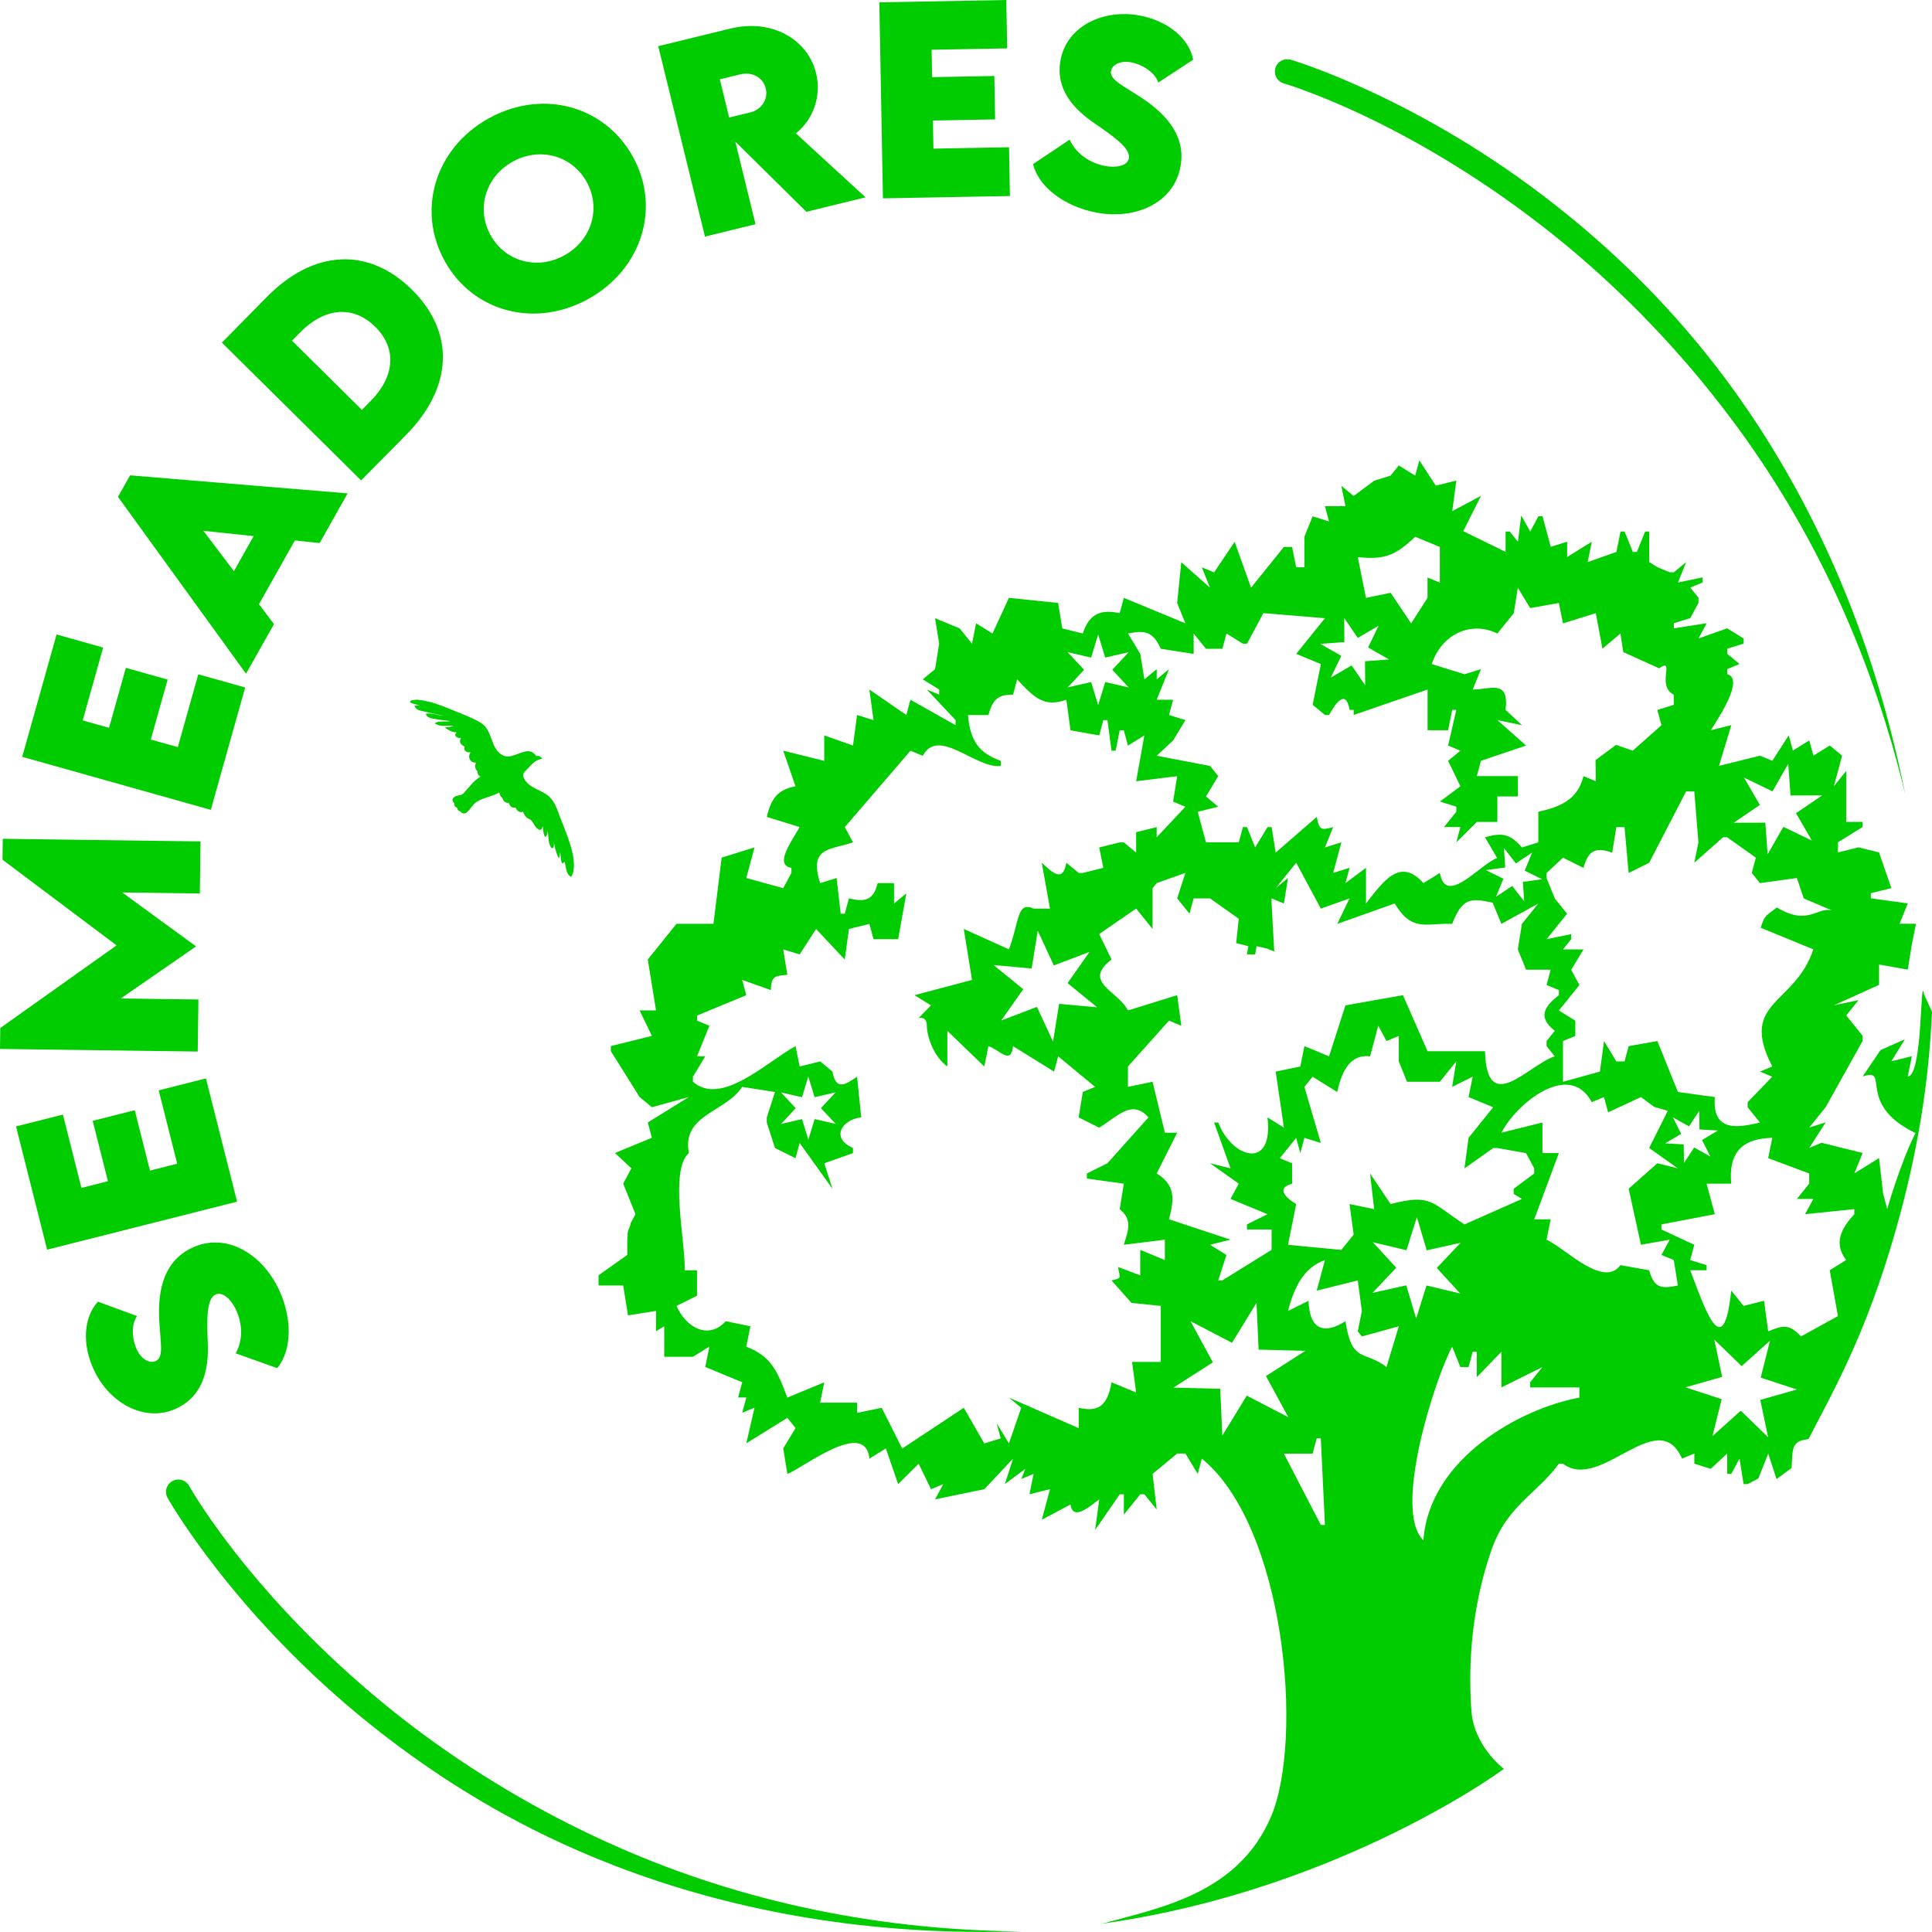
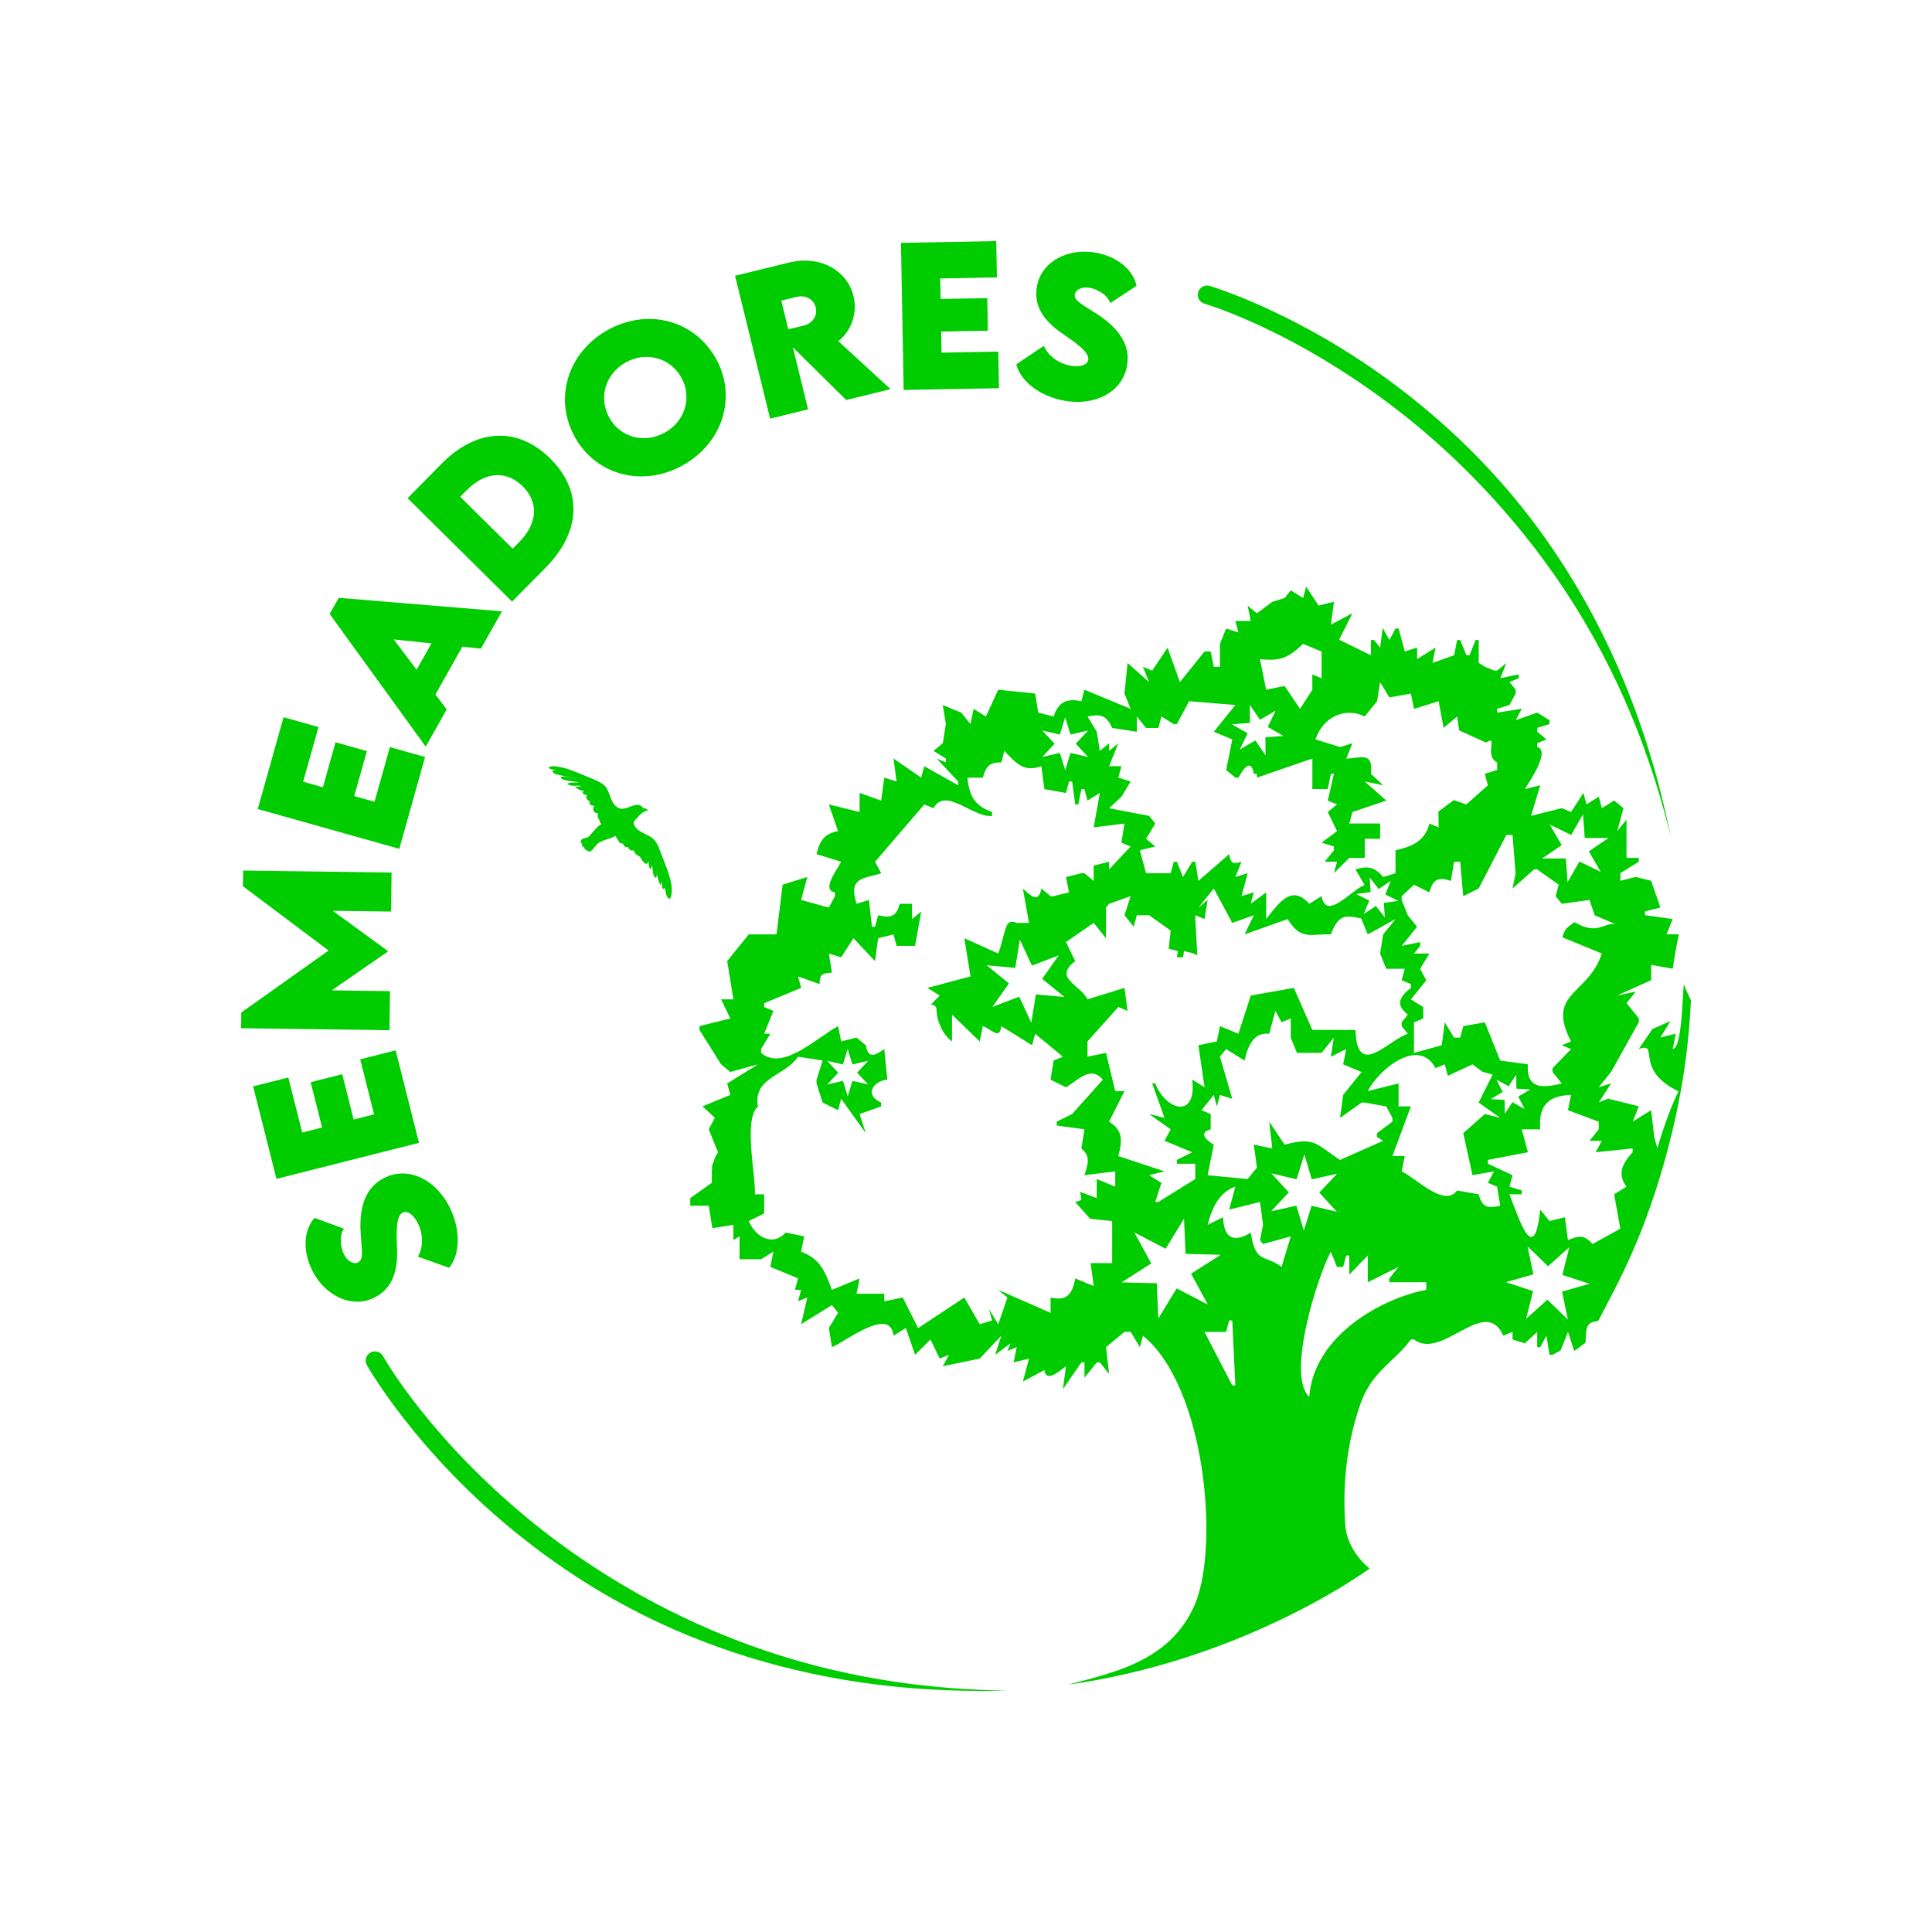
- <svg xmlns="http://www.w3.org/2000/svg" viewBox="0 0 132.292 132.292" version="1.1" id="svg1" xml:space="preserve">
+ <svg xmlns="http://www.w3.org/2000/svg" viewBox="-22 -22 176.292 176.292" version="1.1" id="svg1" xml:space="preserve">
  <defs id="defs1" />
  <g id="layer1" transform="translate(-652.3604,211.3427)">
    <path id="path59-6-1" style="font-weight:bold;font-size:35.278px;line-height:0;font-family:'LEMON MILK';-inkscape-font-specification:'LEMON MILK Bold';text-align:center;letter-spacing:0px;text-orientation:upright;text-anchor:middle;fill:#00cc00;fill-opacity:1;stroke:none;stroke-width:0.46;stroke-miterlimit:2.5" d="m 721.266,-211.343 -8.695,0.16 0.247,13.422 8.695,-0.16 -0.061,-3.339 -5.175,0.095 -0.036,-1.923 4.26,-0.079 -0.054,-2.973 -4.26,0.079 -0.036,-1.874 5.175,-0.095 z m 8.191,0.965 c -2.156,-0.054 -4.097,1.132 -4.473,3.13 -0.374,1.989 0.85,3.355 2.383,4.39 1.184,0.817 2.421,1.668 2.293,2.348 -0.102,0.54 -0.88,0.673 -1.624,0.533 -1.104,-0.209 -2.034,-0.892 -2.429,-1.806 l -2.51,1.679 c 0.388,1.582 2.179,2.911 4.346,3.319 2.641,0.498 5.275,-0.624 5.747,-3.137 0.367,-1.948 -0.762,-3.466 -2.659,-4.722 -1.311,-0.866 -2.206,-1.238 -2.092,-1.844 0.085,-0.45 0.669,-0.721 1.389,-0.586 0.63,0.119 1.587,0.613 1.848,1.383 l 2.387,-1.567 c -0.27,-1.398 -1.662,-2.644 -3.673,-3.023 -0.313,-0.06 -0.625,-0.091 -0.933,-0.098 z m -25.542,0.816 c -0.493,-0.012 -1.009,0.048 -1.536,0.173 l -4.947,1.21 3.201,13.037 3.46,-0.846 -1.383,-5.663 4.867,4.811 4.05,-0.991 -4.77,-4.38 c 1.135,-0.895 1.781,-2.493 1.384,-4.119 -0.464,-1.9 -2.186,-3.186 -4.325,-3.232 z m 36.592,2.276 v 2.9e-4 a 0.843,0.843 0 0 0 -0.242,1.653 c -0.005,0 0.091,0.018 0.654,0.212 0.589,0.201 1.557,0.552 2.813,1.085 0.516,0.219 1.118,0.485 1.792,0.801 3.489,1.638 7.803,4.092 12.336,7.593 3.56,2.749 7.384,6.308 10.951,10.621 0.967,1.169 2.062,2.567 3.211,4.195 2.565,3.635 4.956,7.792 6.986,12.571 2.014,4.741 3.17,8.928 3.811,11.601 -0.54,-2.694 -1.514,-6.934 -3.322,-11.796 -1.821,-4.897 -4.042,-9.234 -6.487,-13.042 -1.096,-1.707 -2.155,-3.18 -3.102,-4.407 -3.543,-4.593 -7.33,-8.172 -11.011,-11.074 -4.592,-3.621 -9.09,-6.138 -12.658,-7.796 -0.695,-0.323 -1.317,-0.596 -1.849,-0.822 -1.297,-0.55 -2.302,-0.916 -2.927,-1.129 -0.598,-0.204 -0.722,-0.233 -0.729,-0.235 a 0.843,0.843 0 0 0 -0.227,-0.03 z m -37.028,0.984 c 0.594,0.012 1.153,0.356 1.314,1.013 0.195,0.801 -0.349,1.483 -1.087,1.654 l -1.417,0.338 -0.638,-2.613 1.415,-0.346 c 0.136,-0.03 0.276,-0.048 0.413,-0.048 z m -14.181,2.068 c -1.172,0.048 -2.371,0.377 -3.508,1.015 -3.636,2.041 -4.929,6.271 -2.959,9.787 1.954,3.486 6.22,4.577 9.856,2.536 3.643,-2.045 4.945,-6.261 2.99,-9.747 -1.355,-2.417 -3.801,-3.693 -6.38,-3.591 z m -0.054,3.461 c 1.323,-0.042 2.582,0.629 3.279,1.872 1.009,1.801 0.365,3.987 -1.493,5.03 -1.858,1.043 -4.058,0.454 -5.068,-1.347 -1.014,-1.809 -0.372,-4.002 1.485,-5.045 0.58,-0.326 1.195,-0.491 1.796,-0.511 z m -13.564,7.195 c -1.715,0.086 -3.456,0.948 -5.054,2.576 l -3.072,3.12 9.532,9.434 3.078,-3.115 c 3.207,-3.245 3.368,-7.009 0.41,-9.937 -1.491,-1.476 -3.179,-2.166 -4.894,-2.08 z m 0.216,3.596 c 0.767,0.03 1.507,0.369 2.161,1.018 1.479,1.464 1.355,3.391 -0.319,5.084 l -0.597,0.604 -4.787,-4.738 0.573,-0.58 c 0.951,-0.963 1.982,-1.428 2.968,-1.388 z m 73.65,10.162 -0.281,1.046 -1.124,-0.698 -0.562,0.698 -1.124,0.349 -1.405,1.046 -0.843,-0.698 0.281,1.395 h -1.405 l 0.281,1.046 -1.124,-0.349 -0.563,1.395 v 2.093 h -0.562 l -0.281,-1.395 h -0.562 l -2.248,2.79 -1.124,-3.139 -1.405,2.093 -0.843,-0.349 0.562,1.395 -1.967,-1.744 -0.281,2.79 0.562,1.395 -4.215,-1.744 -0.281,1.046 c -1.186,-0.244 -2.058,-0.064 -2.529,1.395 l -1.405,-0.349 -0.281,-1.744 -3.372,-0.349 -1.124,2.441 -1.124,-0.697 -0.281,1.395 -0.843,-1.046 -1.686,-0.698 0.281,1.744 -0.281,1.744 -0.843,0.698 1.124,0.697 v 0.349 l -0.843,-0.349 1.967,2.093 v 0.349 l -3.091,-1.744 -0.281,1.046 -2.529,-1.744 0.281,2.093 -1.124,-0.349 -0.281,2.093 -1.967,-0.697 v 1.744 l -2.81,-0.698 0.843,2.442 c -1.124,0.203 -1.654,0.732 -1.967,2.093 l 2.248,0.697 c -0.477,0.876 -1.791,2.605 -0.562,2.79 v 0.349 l -0.562,1.046 -2.529,-0.698 0.562,-2.093 -2.248,0.697 -0.562,4.534 h -2.529 l -1.967,2.442 0.563,3.488 h -1.124 l 0.843,1.744 -2.81,0.698 v 0.349 l 1.967,3.139 0.843,0.698 2.529,-0.698 -2.811,1.744 0.281,1.046 -2.529,1.046 1.124,1.046 -0.562,1.046 0.843,2.093 -0.336,0.627 c 0.03,0.166 -0.249,0.5 -0.201,0.829 l -0.024,0.288 v 1.046 l -1.967,1.395 v 0.697 h 1.686 l 0.33,2.049 1.919,-0.305 v 1.395 l 0.562,-0.349 v 2.093 h 1.967 l 1.124,-0.698 -0.281,1.395 2.529,1.046 -0.281,1.046 h 0.562 l -0.281,1.046 0.843,-0.349 -0.562,2.441 2.81,-1.744 0.562,0.698 -0.843,1.395 0.281,1.744 c 1.046,-0.376 5.332,-3.817 5.621,-1.046 l 1.124,-0.697 0.843,2.441 1.405,-1.395 0.843,1.744 0.843,-0.349 -0.562,1.046 3.372,-0.698 1.967,-2.093 -0.562,1.744 1.405,-1.046 -0.281,0.698 0.843,-0.349 -0.281,1.395 1.405,-0.349 -0.562,2.093 1.967,-1.046 c 0.167,1.207 1.383,0.06 1.967,-0.349 l -0.281,2.093 1.686,-2.442 h 0.281 v 1.395 l 1.124,-1.395 h 0.281 l 0.843,1.046 -0.281,-2.441 1.686,-1.395 h 0.562 l 0.843,1.395 0.281,-1.046 c 5.691,4.65 6.996,19.212 4.736,24.519 -2.26,5.307 -7.699,6.255 -11.552,7.324 6.425,-0.899 12.072,-2.748 16.538,-4.644 6.865,-2.913 10.96,-5.953 10.96,-5.953 0,0 -2.044,-1.528 -2.221,-3.952 -0.178,-2.424 -0.185,-6.541 1.362,-11.016 1.056,-3.056 3.068,-3.816 4.627,-5.93 h 0.281 c 2.562,1.966 6.499,-4.089 8.15,-0.349 l 0.843,-0.349 v 0.698 l 1.124,0.349 1.124,-1.046 v 1.395 h 0.281 l 0.562,-1.046 0.281,1.744 h 0.281 l 0.73,-0.386 0.676,-1.707 0.568,1.749 1.031,-0.755 c 0.069,-1.1 -0.036,-1.791 0.879,-1.932 l 0.286,-0.06 c 1.442,-2.846 3.865,-6.892 5.979,-14.337 1.496,-5.268 2.256,-10.079 2.47,-14.914 l -0.537,-1.177 c -0.287,-1.664 -0.06,5.548 -1.122,5.614 l 0.281,-1.395 -1.405,0.349 0.924,-1.505 -1.663,0.737 -1.228,1.814 c 1.96,-0.691 -0.527,1.872 3.623,3.869 -1.025,1.997 -1.937,5.2 -1.937,5.2 l -0.281,-1.046 -0.281,-2.442 -1.686,1.046 0.562,-1.395 -2.81,-0.698 -0.843,0.349 1.124,-1.744 -1.124,0.349 1.124,-1.395 2.529,-4.534 v -0.349 l -1.124,-1.395 0.843,-1.046 -1.686,0.349 3.092,-1.395 v -1.395 l 1.967,0.349 0.281,-1.744 0.281,-1.395 h -1.124 l 0.561,-1.395 -2.529,-0.349 v -0.349 l 1.405,-0.349 -0.843,-2.442 -1.405,-0.349 -1.405,0.349 v -0.697 l 1.686,-1.046 v -0.349 h -1.124 v -3.488 l -0.843,1.046 0.563,-2.093 -0.843,-0.698 -1.124,0.698 -0.281,-1.046 -1.124,0.698 -0.281,-1.046 -1.124,1.744 -0.843,-0.349 -2.81,0.698 0.843,-2.79 -1.405,0.349 c 0.602,-0.947 2.302,-3.523 1.124,-3.837 v -0.349 l 0.843,-0.349 -0.843,-0.698 v -0.349 l 1.124,-0.349 v -0.349 l -1.124,-0.698 -1.967,0.698 0.562,-1.046 -2.248,0.349 v -0.349 l 1.124,-0.349 0.562,-1.046 v -0.349 l -0.562,-0.697 0.843,-0.349 v -0.349 l -1.686,0.349 0.562,-1.395 -0.843,0.697 h -0.281 l -0.843,-0.349 -0.562,-0.349 v -2.093 h -0.281 l -0.562,1.395 h -0.281 l -0.562,-1.395 h -0.281 l -0.281,1.395 -1.967,0.697 0.281,-1.395 -1.686,1.046 v -1.046 l -1.124,0.349 -0.562,-2.093 h -0.281 l -0.562,1.046 -0.616,-1.097 -0.228,1.795 -0.562,-0.698 h -0.281 v 1.395 l -2.899,-1.419 1.213,-2.418 -1.967,1.046 0.281,-2.093 -1.405,0.349 z m -88.277,1.026 -0.83,1.473 8.768,12.109 1.913,-3.395 -1.028,-1.364 2.46,-4.367 1.694,0.181 1.917,-3.402 z m 5.017,3.796 3.443,0.366 -1.353,2.401 z m 82.98,0.41 1.686,0.697 v 2.442 l -0.843,-0.349 v 1.395 l -1.124,1.744 -1.405,-2.093 -1.686,0.349 -0.562,-2.79 c 1.771,0.174 2.526,-0.054 3.934,-1.395 z m 7.026,3.488 h 2.4e-4 l 0.843,1.395 1.967,-0.349 0.281,1.395 2.248,-0.698 0.455,2.433 1.231,-1.038 0.195,1.27 2.456,1.113 c 1.151,-0.796 -0.233,1.19 1.002,1.803 v 0.697 l -1.124,0.349 0.281,1.046 -1.967,1.744 -1.142,-0.398 -1.405,1.046 0.018,1.444 -0.843,-0.349 c -0.417,1.713 -1.763,2.136 -3.091,2.441 v 2.093 l -1.124,0.349 c -0.84,-0.981 -1.421,-1.01 -2.529,-0.698 l 0.833,1.426 c -1.108,0.353 -3.518,3.371 -3.924,1.016 l -1.124,0.698 c -1.611,-1.795 -2.736,-0.129 -3.934,1.395 v -2.442 l -1.405,1.046 0.281,-1.046 -1.124,0.349 0.562,-2.093 -1.124,0.349 0.562,-1.395 c -0.762,0.201 -0.954,0.268 -1.124,-0.697 l -2.81,2.441 -0.281,-1.744 h -0.281 l -0.843,1.395 -0.562,-1.395 h -0.281 l -0.281,1.046 h -2.248 l -0.562,-2.093 1.405,-0.349 -0.843,-0.698 0.843,-1.395 -0.562,-0.698 -3.653,-0.698 1.124,-1.046 0.843,-1.395 -1.124,-0.349 0.281,-1.046 h -1.124 l 0.843,-2.093 -0.843,0.698 v -0.698 l -0.843,0.698 -0.281,-1.744 -0.843,-1.395 c 1.095,-0.209 1.687,-0.206 2.248,1.046 l 2.248,0.349 v -1.395 l 0.843,1.046 h 1.124 l 0.281,-1.046 1.124,0.697 h 0.281 l 1.124,-2.093 4.215,0.349 -1.967,2.441 1.687,0.698 -0.562,2.79 0.843,0.697 h 0.281 c 0.461,-0.839 1.148,-1.801 1.405,-0.349 h 0.281 v 0.349 l 5.059,-1.744 v 2.79 h 1.124 0.281 l 0.281,-1.395 h 0.281 l -0.561,2.442 0.843,0.349 -0.843,0.697 0.843,1.744 -1.405,1.046 1.124,0.349 v 0.349 l -0.843,1.046 h 1.124 l -0.281,1.046 1.405,-1.395 h 1.406 v -1.744 h 1.405 v -1.395 h -2.811 l 0.281,-1.046 3.092,-1.046 -1.967,-1.744 1.686,0.349 -1.124,-1.046 c 0.256,-2.127 -1.036,-1.393 -2.248,-1.395 l 0.562,-1.395 -1.124,0.349 -2.248,-0.697 c 0.729,-2.153 2.781,-2.943 4.497,-2.093 l 1.124,-1.395 z m -11.889,2.073 0.929,1.364 1.425,-0.832 -0.716,1.488 1.433,0.819 -1.645,0.123 0.012,1.651 -0.93,-1.364 -1.425,0.832 0.716,-1.488 -1.432,-0.819 1.645,-0.123 z m -88.169,1.128 -2.352,8.378 12.914,3.631 2.352,-8.378 -3.212,-0.903 -1.4,4.987 -1.851,-0.52 1.153,-4.105 -2.86,-0.804 -1.152,4.105 -1.803,-0.507 1.4,-4.987 z m 71.322,0.005 0.483,1.579 1.608,-0.371 -1.125,1.208 1.125,1.208 -1.608,-0.371 -0.483,1.579 -0.483,-1.579 -1.607,0.371 1.124,-1.208 -1.124,-1.208 1.607,0.371 z m -5.549,3.071 c 1.178,1.259 1.842,1.934 3.373,1.395 l 0.281,2.093 1.967,0.349 0.281,-1.046 h 0.281 l 0.281,2.093 h 0.281 l 0.281,-1.395 h 0.281 l 0.281,1.046 1.124,-0.697 -0.562,3.139 2.81,-0.349 -0.281,1.744 0.843,0.349 -1.967,2.093 v -0.698 l -1.405,0.349 v 1.395 l -0.843,-0.698 h -0.281 l -1.405,0.349 0.281,1.395 -1.405,0.349 h -0.281 l -0.843,-0.698 c -0.248,1.405 -0.977,0.65 -1.686,0 l 0.562,3.139 h -1.124 c -1.154,-0.533 -0.971,0.916 -1.686,2.79 l -3.091,-1.395 0.562,3.488 -3.934,1.046 1.124,0.697 -0.846,0.873 c 0,0 0.563,-0.175 0.564,0.523 0,0.697 0.449,2.103 1.405,2.79 v -2.442 l 2.529,2.442 0.281,-1.395 c 0.78,0.255 1.548,1.327 1.686,0 l 2.81,1.744 0.281,-1.046 2.529,2.092 -0.843,0.349 -0.281,1.744 1.405,0.698 c 1.198,-0.702 2.235,-2.005 3.372,-0.698 l -2.81,3.139 -1.405,0.698 v 0.349 l 2.529,0.349 -0.281,1.744 c 0.842,0.704 0.634,1.338 0.281,2.441 l 2.81,-0.349 v 1.395 l -1.686,-0.698 v 1.744 l -1.525,-0.575 c 0.162,0.836 0.254,0.745 -0.442,0.924 l 1.366,1.538 2.007,0.206 v 3.837 h -1.967 l 0.281,2.093 -1.686,-0.698 c -0.285,1.656 -0.937,2.045 -2.248,1.744 v 1.395 l -4.778,-2.093 0.843,0.698 -0.843,2.442 -0.843,-1.395 0.281,1.046 -1.124,0.349 -1.405,-2.441 -4.216,2.79 -1.405,-2.79 -1.686,0.349 v -0.698 h -2.529 l 0.281,-1.395 -2.529,1.046 c -0.695,-1.895 -1.157,-2.848 -2.81,-3.488 l 0.281,-1.395 -1.686,-0.349 c -1.131,1.26 -2.687,0.511 -3.372,-1.046 l 1.405,-0.697 v -1.744 h -0.843 c 0.06,-1.903 -1.06,-6.865 0.281,-8.022 -0.482,-2.652 2.482,-2.764 3.654,-4.535 l 2.248,0.349 -0.562,1.744 v 0.349 l 0.562,1.744 1.405,0.697 0.281,-1.046 2.248,3.139 -0.562,-1.744 1.967,-0.698 v -0.349 c -1.576,-0.689 -0.728,-1.968 0.563,-2.093 l -0.281,-2.79 c -0.799,0.548 -1.456,0.98 -1.686,-0.349 l -0.843,-0.698 -1.405,0.349 -0.281,-1.395 c -2.021,1.112 -5.064,4.136 -7.026,2.442 v -0.349 l 0.843,-1.395 h -0.562 l 0.844,-2.093 -0.843,-0.349 v -0.349 l 3.372,-1.395 -0.281,-1.046 1.967,0.698 c 0,-0.986 0.321,-0.973 1.124,-1.046 l -0.281,-1.744 1.124,0.349 1.124,-1.744 1.967,2.093 0.281,-2.093 1.405,-0.349 0.281,1.046 h 1.686 l 0.563,-3.139 -0.843,0.698 v -1.395 h -1.124 c -0.303,1.286 -0.985,1.268 -1.967,1.046 l -0.281,1.046 h -0.281 l -0.281,-2.442 -1.124,0.349 c -0.791,-2.479 0.669,-2.261 2.248,-2.79 l -0.562,-1.046 4.497,-5.232 0.843,0.349 c 1.063,-2.01 3.627,0.899 5.34,0.697 v -0.349 c -1.441,-0.533 -2.079,-1.278 -2.248,-3.139 h 1.405 c 0.313,-1.155 0.717,-1.397 1.686,-1.395 z m 10.679,1.046 0.281,0.349 z m -51.694,0.346 c -0.079,0 -0.157,-3e-4 -0.237,0.012 -0.08,0.012 -0.266,0.018 -0.31,0.101 -0.036,0.077 0.085,0.117 0.135,0.134 0.157,0.06 0.325,0.091 0.489,0.127 0.018,0 0.03,0.005 0.03,0.005 v 3e-4 3.5e-4 h 2.9e-4 v 2.4e-4 l 3e-4,3e-4 v 2.4e-4 3.6e-4 l -3e-4,3e-4 -2.9e-4,2.3e-4 c -0.005,0 -0.018,0.005 -0.036,0.005 l -0.323,0.018 c 0.084,0.291 0.339,0.333 0.601,0.39 l 1.353,0.301 c 0.018,0 0.03,0.005 0.036,0.005 l 3e-4,2.3e-4 v 3e-4 h 3e-4 v 3e-4 3e-4 l -3e-4,3e-4 -3e-4,2.9e-4 h -2.4e-4 -0.036 c -0.378,-0.036 -0.811,-0.228 -1.175,-0.133 0.068,0.226 0.252,0.273 0.46,0.32 0.3,0.067 0.896,0.139 1.134,0.164 0.024,0.005 0.042,0.005 0.048,0.012 1.8e-4,1.2e-4 0,4.8e-4 0,0.001 l 3.6e-4,2.4e-4 v 3e-4 l 2.4e-4,3e-4 v 3e-4 2.9e-4 3e-4 l -2.4e-4,3e-4 v 3e-4 l -3.6e-4,3e-4 c -0.005,0.005 -0.018,0.005 -0.042,0.012 -0.307,0.024 -0.802,-0.036 -0.99,0.143 0.416,0.264 0.786,0.127 1.208,0.162 0.036,0 0.054,0.012 0.054,0.018 v 3e-4 2.9e-4 3e-4 2.4e-4 3.6e-4 3e-4 l -3e-4,2.3e-4 c 0,0.005 -0.018,0.012 -0.054,0.018 l -0.53,0.091 c 0.252,0.125 0.406,0.313 0.834,0.325 -0.269,0.222 0.024,0.415 0.272,0.377 l 0.005,0.024 c -0.157,0.285 0.018,0.459 0.269,0.574 -0.14,0.249 0.143,0.433 0.369,0.378 l 0.005,0.054 c -0.201,0.311 0.018,0.693 0.387,0.659 l 0.005,0.018 c -0.124,0.254 -0.03,0.42 0.086,0.569 0.071,0.091 -0.03,0.243 0.203,0.358 l 0.005,0.024 c -0.493,0.299 -0.8,0.775 -1.181,1.174 -0.171,0.124 -0.426,0.083 -0.602,0.215 -0.172,0.127 -0.136,0.305 0.018,0.443 -0.07,0.135 0.079,0.27 0.178,0.284 0,-0.005 -1.2e-4,-0.005 0,-0.005 l 1.8e-4,-2.4e-4 c 0.005,0.012 0.024,0.252 0.23,0.263 0.104,0.152 0.274,0.193 0.427,0.069 0.281,-0.223 0.392,-0.545 0.716,-0.744 0.462,-0.284 1.032,-0.339 1.503,-0.616 0,-0.005 0.005,-0.005 0.005,-0.005 l 3e-4,-2.4e-4 v -2.9e-4 l 3e-4,-3e-4 v -3e-4 h 3.6e-4 l 2.3e-4,-3e-4 3e-4,3e-4 h 3e-4 3e-4 l 2.4e-4,3e-4 c 0.024,0.018 0.054,0.303 0.213,0.362 0.07,0.236 0.204,0.372 0.451,0.349 0.066,0.244 0.2,0.37 0.461,0.32 0.076,0.216 0.273,0.381 0.504,0.29 0.071,0.153 0.136,0.301 0.272,0.409 0.093,0.075 0.226,0.103 0.307,0.192 0.145,0.166 0.309,0.582 0.547,0.634 0.148,0.03 0.201,-0.156 0.233,-0.261 0.03,0.212 0.018,0.443 0.098,0.646 0.087,0.226 0.175,-0.018 0.206,-0.131 0,-0.054 0.03,-0.116 0.03,-0.17 0.054,0.338 0.03,0.818 0.218,1.112 0.063,0.102 0.159,0.067 0.191,-0.036 0.03,-0.11 0.024,-0.252 0.005,-0.377 0.036,0.238 0.135,0.775 0.325,1.123 0.012,0.042 0.06,0.03 0.054,-0.012 l 0.06,-0.361 c 0.036,0.232 0.024,0.48 0.107,0.704 0.054,0.161 0.192,-0.06 0.192,-0.06 0.119,0.369 0.064,0.829 0.442,1.047 0.265,-0.342 0.214,-0.989 0.151,-1.398 -0.175,-0.928 -0.573,-1.845 -0.912,-2.724 -0.184,-0.478 -0.334,-0.994 -0.715,-1.357 -0.532,-0.507 -1.457,-0.581 -1.77,-1.323 -0.111,-0.257 0.079,-0.394 0.24,-0.566 0.328,-0.352 0.557,-0.651 1.05,-0.724 -0.136,-0.128 -0.237,-0.242 -0.42,-0.175 -0.604,-0.903 -1.544,0.343 -2.307,-0.061 -0.869,-0.462 -0.642,-1.695 -1.491,-2.219 -0.517,-0.319 -1.115,-0.539 -1.675,-0.767 -0.63,-0.257 -1.275,-0.542 -1.94,-0.694 -0.231,-0.054 -0.458,-0.103 -0.693,-0.111 z m 93.815,4.393 0.159,2.165 2.168,-0.005 -1.794,1.219 1.089,1.876 -1.952,-0.945 -1.079,1.882 -0.159,-2.164 -2.168,0.005 1.794,-1.219 -1.089,-1.876 1.952,0.945 z m -6.993,1.888 h 0.562 l 0.281,3.488 -0.281,1.395 1.967,-1.744 h 0.281 l 1.967,1.395 -0.281,1.046 0.562,0.698 2.529,-0.349 0.469,1.397 1.914,0.815 c -1.05,-0.227 -1.623,1.085 -3.754,-0.196 -0.641,0.517 -0.852,0.482 -1.103,1.392 l 3.598,1.476 c -1.255,3.837 -5.128,3.526 -2.81,8.023 l -0.843,0.349 0.843,0.349 -1.686,1.744 v 0.349 l 0.843,1.046 c -1.427,0.329 -3.284,0.725 -3.091,-1.744 l -2.529,-0.349 -1.405,-3.488 -1.967,0.349 -0.281,1.046 h -0.562 l -0.843,-1.395 -0.281,2.093 -2.529,0.698 v -2.79 l 0.843,-0.349 v -1.046 l -1.124,-0.697 1.405,-1.744 -0.562,-1.046 0.843,-1.395 h -1.405 l 0.562,-0.698 v -0.349 l -1.686,0.349 1.405,-1.744 -0.843,-1.046 -0.562,-1.395 v -0.349 l 1.124,-1.046 1.405,0.697 c 0.354,-1.325 0.935,-1.388 1.967,-1.046 l 0.281,-1.744 h 0.562 l 0.281,3.139 1.405,-0.698 z m -115.265,3.242 -0.018,1.432 7.812,5.867 -7.964,5.658 -0.018,1.433 13.538,0.179 0.048,-3.564 -5.317,-0.07 5.14,-3.555 2.4e-4,-0.024 -5.044,-3.681 5.317,0.07 0.048,-3.564 z m 102.794,0.633 0.817,1.055 1.108,-0.741 -0.504,1.235 1.195,0.591 -1.321,0.18 0.087,1.331 -0.817,-1.054 -1.109,0.741 0.504,-1.235 -1.195,-0.59 1.321,-0.18 z m -14.226,1.008 1.686,3.139 1.967,-0.698 -0.843,1.744 3.934,-1.395 c 1.198,2 2.181,1.323 3.935,1.395 0.694,-1.787 1.26,-1.777 2.77,-1.451 l 0.602,1.451 2.529,-1.395 -1.124,1.395 -0.281,1.744 0.563,1.395 h 1.686 l -0.281,1.046 0.843,0.349 v 0.349 c -1.031,0.803 -1.449,1.523 -0.281,2.441 l -0.562,0.698 v 0.349 l 0.562,0.698 c -1.818,0.6 -4.657,4.163 -4.777,-0.349 h -3.935 l -1.686,-3.837 -3.935,0.698 -1.124,3.488 -1.686,-0.698 -0.281,1.395 -1.686,0.349 0.562,3.837 -1.124,-0.698 c 0.432,3.627 -2.412,2.828 -3.372,0.349 h -0.281 l 1.124,3.139 -1.405,-0.349 1.967,1.395 -0.562,1.046 2.529,1.046 -1.405,0.698 v 0.349 h 1.686 v 1.395 l -3.372,2.093 h -0.281 l 0.562,-1.744 -1.124,-0.698 1.405,-0.349 -4.216,-1.395 c 0.41,-1.533 0.371,-2.372 -0.843,-3.139 l 1.405,-2.79 h -0.843 l -0.843,-3.488 -1.686,0.349 v -1.395 l 2.81,-3.139 0.843,0.349 -0.281,-2.093 -3.372,1.046 c -0.692,-1.364 -3.152,-1.932 -1.124,-3.488 l -0.843,-1.744 2.529,-1.744 1.124,1.395 v -2.79 l 0.281,-0.349 1.967,-0.698 -0.562,1.744 0.843,1.046 0.281,-1.046 h 1.124 l 1.967,1.395 -0.176,1.665 0.834,0.212 -0.095,0.565 h 0.562 l 0.095,-0.565 0.731,0.17 0.482,0.202 -0.184,-3.295 v -0.349 l 0.843,0.349 0.281,-1.744 -0.843,0.698 z m 30.913,0.698 -0.281,0.698 z m -48.611,3.956 1.101,2.377 2.447,-0.931 -1.507,2.143 2.03,1.655 -2.608,-0.235 -0.417,2.586 -1.101,-2.378 -2.447,0.932 1.507,-2.143 -2.029,-1.655 2.607,0.235 z m 23.318,6.508 0.562,1.046 0.843,-0.349 v 1.744 l 0.562,1.395 h 2.248 l 1.124,-1.395 -0.281,1.744 1.405,-0.697 -0.281,1.395 1.686,0.698 -1.686,2.093 -0.281,2.093 1.967,-1.395 h 0.281 l 1.967,0.349 0.562,1.046 v 0.349 l -1.405,1.046 v 0.349 l 0.562,0.349 -3.934,1.744 c -2.297,-1.505 -2.27,-2.11 -5.059,-1.395 l -1.405,-2.093 0.281,2.442 -1.686,-0.349 0.281,2.093 -0.843,1.046 -3.653,-0.349 0.562,-2.79 c -0.716,-0.424 -1.405,-1.096 -0.281,-1.395 v -1.395 l -0.843,-0.349 1.124,-1.395 0.281,1.046 0.281,-1.046 1.124,0.349 -1.124,-3.837 0.562,-0.697 1.686,1.046 c 0.318,-1.498 0.933,-2.604 2.248,-2.441 z m -39.031,3.481 0.434,1.412 1.438,-0.334 -1.005,1.082 1.008,1.079 -1.439,-0.33 -0.43,1.414 -0.434,-1.412 -1.438,0.334 1.005,-1.082 -1.008,-1.08 1.439,0.33 z m -41.244,0.126 -3.235,0.818 1.268,5.022 -1.864,0.471 -1.044,-4.134 -2.88,0.728 1.044,4.134 -1.815,0.459 -1.268,-5.022 -3.211,0.812 2.13,8.438 13.006,-3.288 z m 92.993,0.431 c 0.742,-0.03 1.422,0.297 1.895,1.193 l 0.843,-0.349 0.281,1.046 2.248,-1.046 0.909,0.676 0.931,0.261 -1.277,2.551 1.967,1.395 -1.405,-0.349 -1.967,1.744 0.843,3.837 1.967,-0.349 -0.562,1.046 0.843,0.349 0.281,1.744 c -1.03,0.198 -1.612,0.271 -1.967,-1.046 l -1.967,-0.349 c -1.172,1.599 -3.758,-1.145 -5.059,-1.744 l 0.281,-1.395 h -1.124 l 1.686,-4.534 h -1.124 v -2.093 l -2.81,0.697 c 0.717,-1.392 2.654,-3.215 4.287,-3.286 z m -7.941,0.147 0.281,0.349 z m 17.198,1.643 0.018,1.271 1.268,0.074 -1.093,0.649 0.57,1.136 -1.108,-0.623 -0.698,1.062 -0.018,-1.271 -1.268,-0.074 1.093,-0.649 -0.57,-1.137 1.108,0.623 z m 5.003,1.845 -0.281,1.395 2.81,1.046 v 0.698 l -0.843,1.046 h 1.124 l -0.562,1.046 3.372,-0.349 v 0.349 c -0.88,0.951 -1.451,1.963 -0.562,3.139 l -1.124,0.698 0.562,3.139 -2.529,1.395 c -0.805,-0.877 -1.253,-0.764 -2.248,-0.349 l -0.281,-2.093 -1.405,0.349 -0.843,-1.046 c -0.548,5.228 -1.886,0.995 -2.811,-1.395 h 1.124 v -0.349 l -1.124,-0.349 0.281,-1.046 -2.248,-1.046 v -0.349 l 3.653,-0.698 -0.562,-2.092 h 1.686 c -0.216,-2.428 1.049,-3.086 2.81,-3.139 z m -24.336,5.43 0.678,2.275 2.315,-0.517 -1.629,1.725 1.605,1.748 -2.308,-0.549 -0.71,2.265 -0.678,-2.274 -2.315,0.517 1.629,-1.725 -1.605,-1.747 2.308,0.549 z m -82.177,1.741 c -0.573,-0.018 -1.158,0.103 -1.733,0.381 -1.782,0.866 -2.327,2.677 -2.205,4.951 0.086,1.569 0.321,2.51 -0.233,2.78 -0.412,0.2 -0.978,-0.108 -1.298,-0.768 -0.28,-0.577 -0.454,-1.64 0.012,-2.309 l -2.68,-0.985 c -0.961,1.05 -1.132,2.911 -0.237,4.754 1.112,2.292 3.565,3.553 5.654,2.538 1.819,-0.884 2.186,-2.682 2.103,-4.531 -0.054,-1.438 -0.103,-2.94 0.518,-3.242 0.494,-0.241 1.064,0.306 1.395,0.988 0.491,1.011 0.496,2.166 0,3.028 l 2.843,1.016 c 1.038,-1.254 1.038,-3.485 0.074,-5.471 h 3e-4 c -0.881,-1.815 -2.49,-3.083 -4.209,-3.132 z m 75.881,1.2 -0.562,2.093 2.811,-0.698 0.281,2.093 -0.281,1.395 0.281,0.349 2.529,-0.698 -0.843,2.79 c -1.501,-1.164 -2.378,-0.223 -2.81,-3.139 -1.334,0.857 -2.452,0.735 -2.529,-1.395 l -1.405,0.698 c 0.437,-1.701 1.108,-2.982 2.529,-3.488 z m -4.684,2.927 0.143,3.206 3.205,0.082 -2.702,1.727 1.532,2.819 -2.846,-1.478 -1.673,2.737 -0.144,-3.206 -3.205,-0.082 2.702,-1.727 -1.532,-2.819 2.845,1.478 z m 31.347,2.52 1.872,1.815 1.941,-1.741 -0.635,2.53 2.477,0.811 -2.507,0.715 0.536,2.553 -1.872,-1.815 -1.941,1.741 0.635,-2.53 -2.477,-0.812 2.507,-0.715 z m -17.951,0.483 0.562,1.395 h 0.562 l 0.281,-1.046 h 0.281 v 1.744 l 1.686,-1.744 v 2.442 l 2.81,-1.395 -0.843,1.046 v 0.349 h 3.372 v 0.698 c -3.979,0.729 -10.27,4.135 -10.679,9.766 -2.112,-1.996 0.753,-10.975 1.967,-13.254 z m -9.274,6.278 h 0.281 l 0.281,5.93 h -0.281 l -2.529,-4.883 h 1.967 z m -77.977,2.822 a 0.843,0.843 0 0 0 -0.709,1.254 c 0.005,0.005 0.06,0.12 0.393,0.657 0.349,0.561 0.931,1.459 1.759,2.599 0.34,0.468 0.746,1.013 1.217,1.618 2.419,3.105 5.884,6.922 10.444,10.583 3.656,2.934 7.994,5.819 13.264,8.238 1.408,0.646 3.08,1.346 4.989,2.03 4.258,1.525 8.982,2.712 14.159,3.383 5.141,0.666 9.488,0.659 12.233,0.578 -2.747,-0.018 -7.084,-0.204 -12.153,-1.099 -5.11,-0.901 -9.696,-2.295 -13.813,-3.976 -1.844,-0.753 -3.452,-1.505 -4.808,-2.184 -5.003,-2.505 -9.33,-5.43 -12.809,-8.281 -4.43,-3.631 -7.793,-7.283 -10.174,-10.315 -0.46,-0.586 -0.855,-1.113 -1.185,-1.567 -0.802,-1.104 -1.362,-1.968 -1.691,-2.498 -0.314,-0.507 -0.357,-0.597 -0.353,-0.591 a 0.843,0.843 0 0 0 -0.762,-0.431 z" />
  </g>
</svg>
